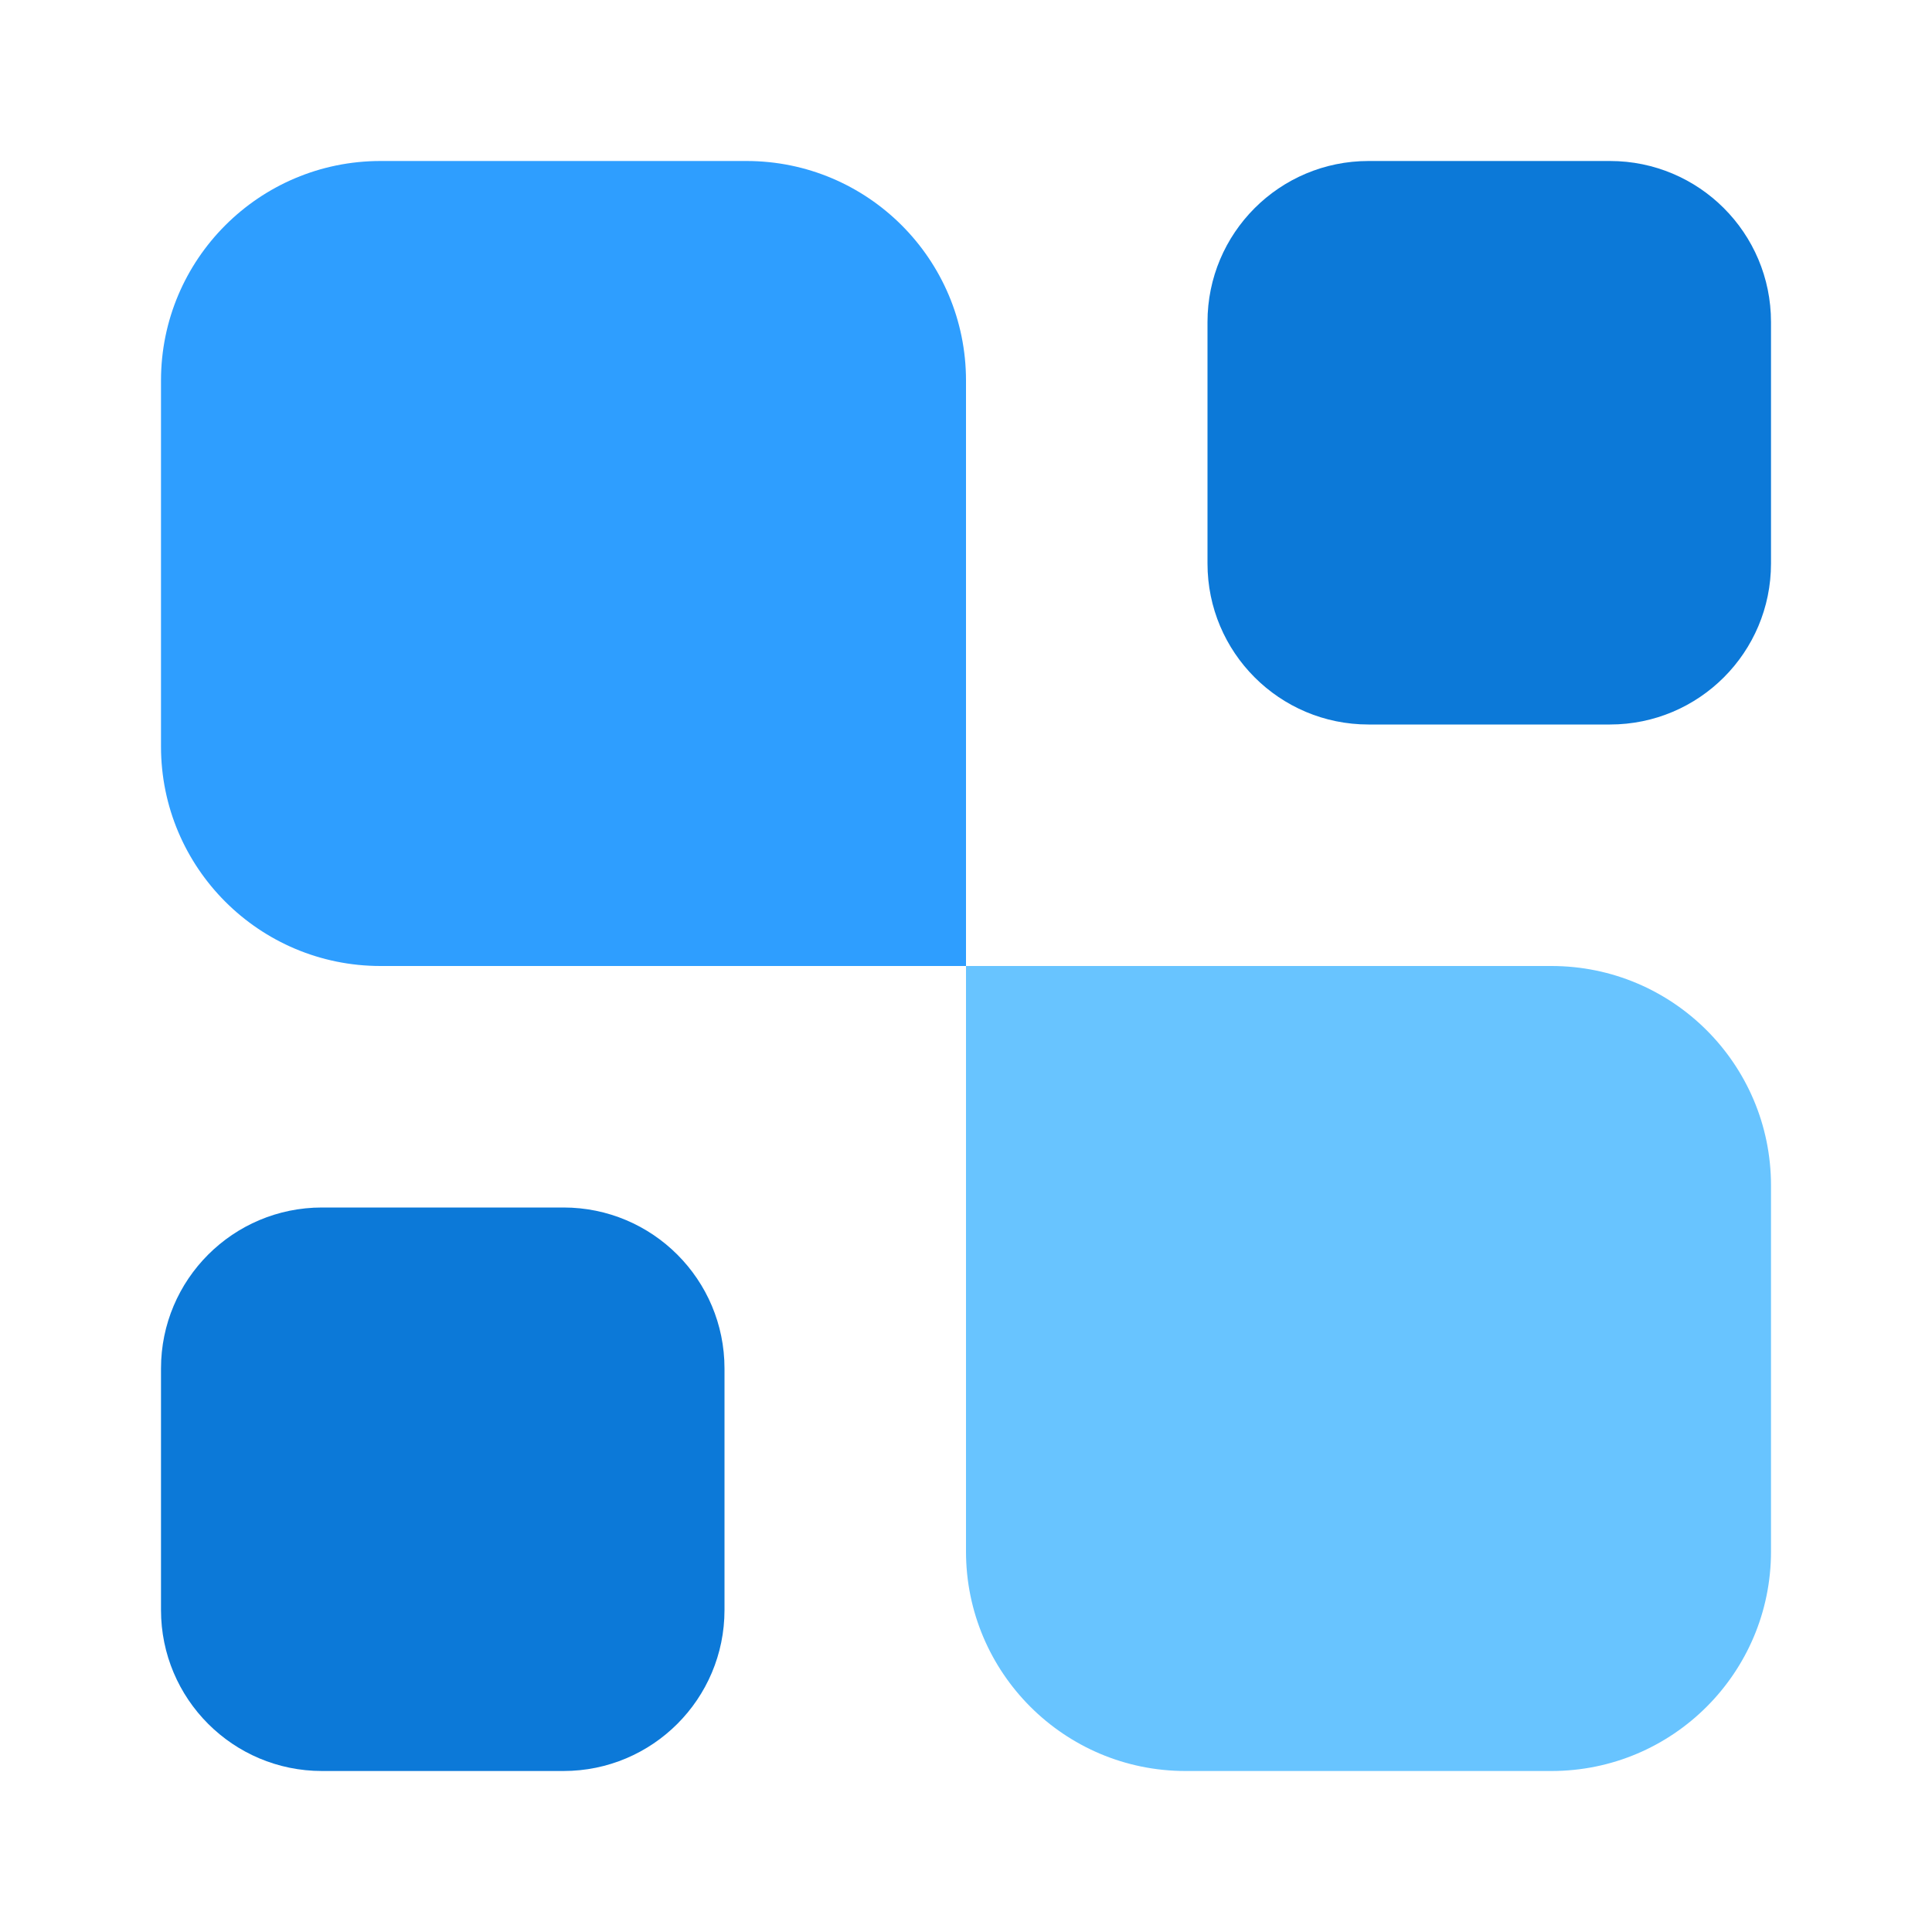
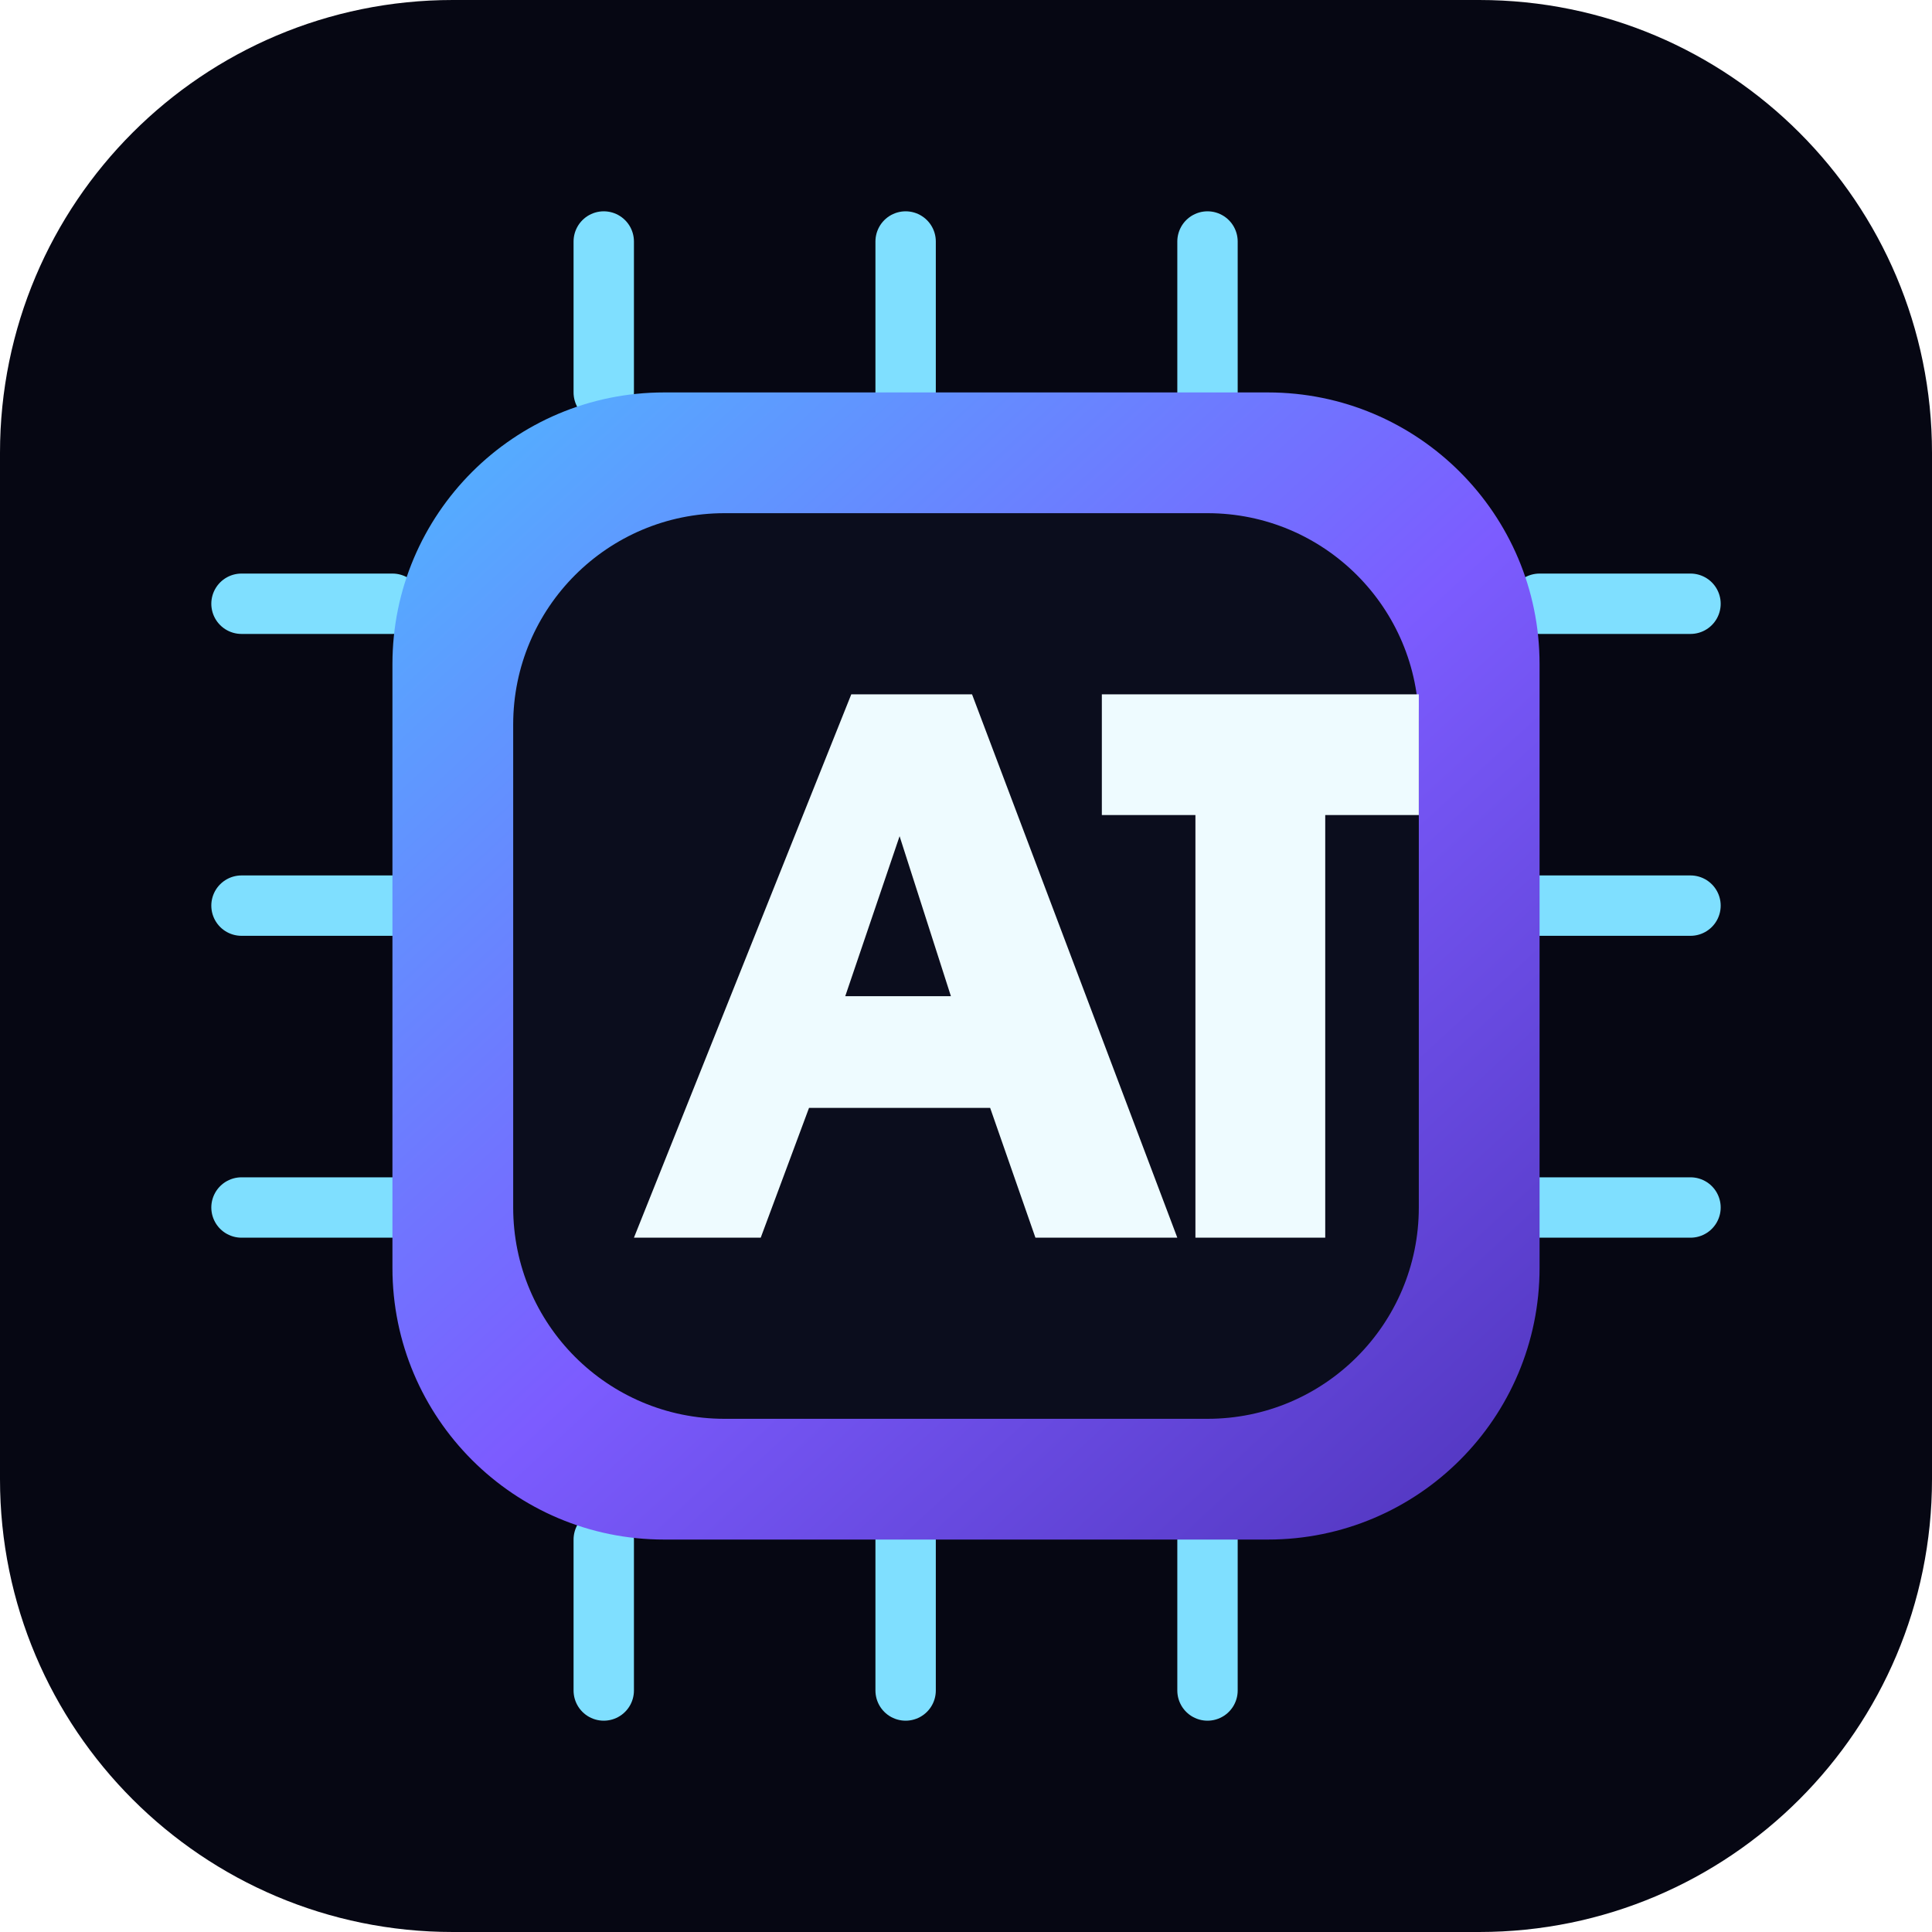
- <svg xmlns="http://www.w3.org/2000/svg" width="24" height="24" viewBox="0 0 24 24" fill="none">
-   <path d="M22 19.273C22 20.779 20.779 22 19.273 22H14.727C13.221 22 12 20.779 12 19.273V12H19.273C20.779 12 22 13.221 22 14.727V19.273Z" fill="#68C4FF" />
-   <path d="M20 2C21.105 2 22 2.895 22 4V7C22 8.105 21.105 9 20 9H17C15.895 9 15 8.105 15 7V4C15 2.895 15.895 2 17 2H20Z" fill="#0C79D8" />
-   <path d="M7 15C8.105 15 9 15.895 9 17V20C9 21.105 8.105 22 7 22H4C2.895 22 2 21.105 2 20V17C2 15.895 2.895 15 4 15H7Z" fill="#0C79D8" />
-   <path d="M12 12H4.727C3.221 12 2 10.779 2 9.273V4.727C2 3.221 3.221 2 4.727 2H9.273C10.779 2 12 3.221 12 4.727V12Z" fill="#2E9EFF" />
+ <svg xmlns="http://www.w3.org/2000/svg" viewBox="0 0 64 64">
+   <defs>
+     <linearGradient id="g" x1="8" y1="6" x2="56" y2="58" gradientUnits="userSpaceOnUse">
+       <stop stop-color="#42d3ff" />
+       <stop offset=".52" stop-color="#7c5cff" />
+       <stop offset="1" stop-color="#4026a4" />
+     </linearGradient>
+   </defs>
+   <rect width="64" height="64" rx="15" fill="#060713" />
+   <path d="M8 20h5M8 30h5M8 40h5M51 20h5M51 30h5M51 40h5M20 8v5M30 8v5M40 8v5M20 51v5M30 51v5M40 51v5" stroke="#7fdfff" stroke-width="2" stroke-linecap="round" />
+   <rect x="13" y="13" width="38" height="38" rx="9" fill="url(#g)" />
+   <rect x="17" y="17" width="30" height="30" rx="7" fill="#0b0d1d" />
+   <path d="M21 41 28.2 23h4L39 41h-4.7l-1.5-4.3h-6L25.2 41H21Zm7-8h3.5l-1.7-5.3L28 33Zm8.5-10H47v4h-3.1v14h-4.3V27h-3.1v-4Z" fill="#eefbff" />
</svg>
